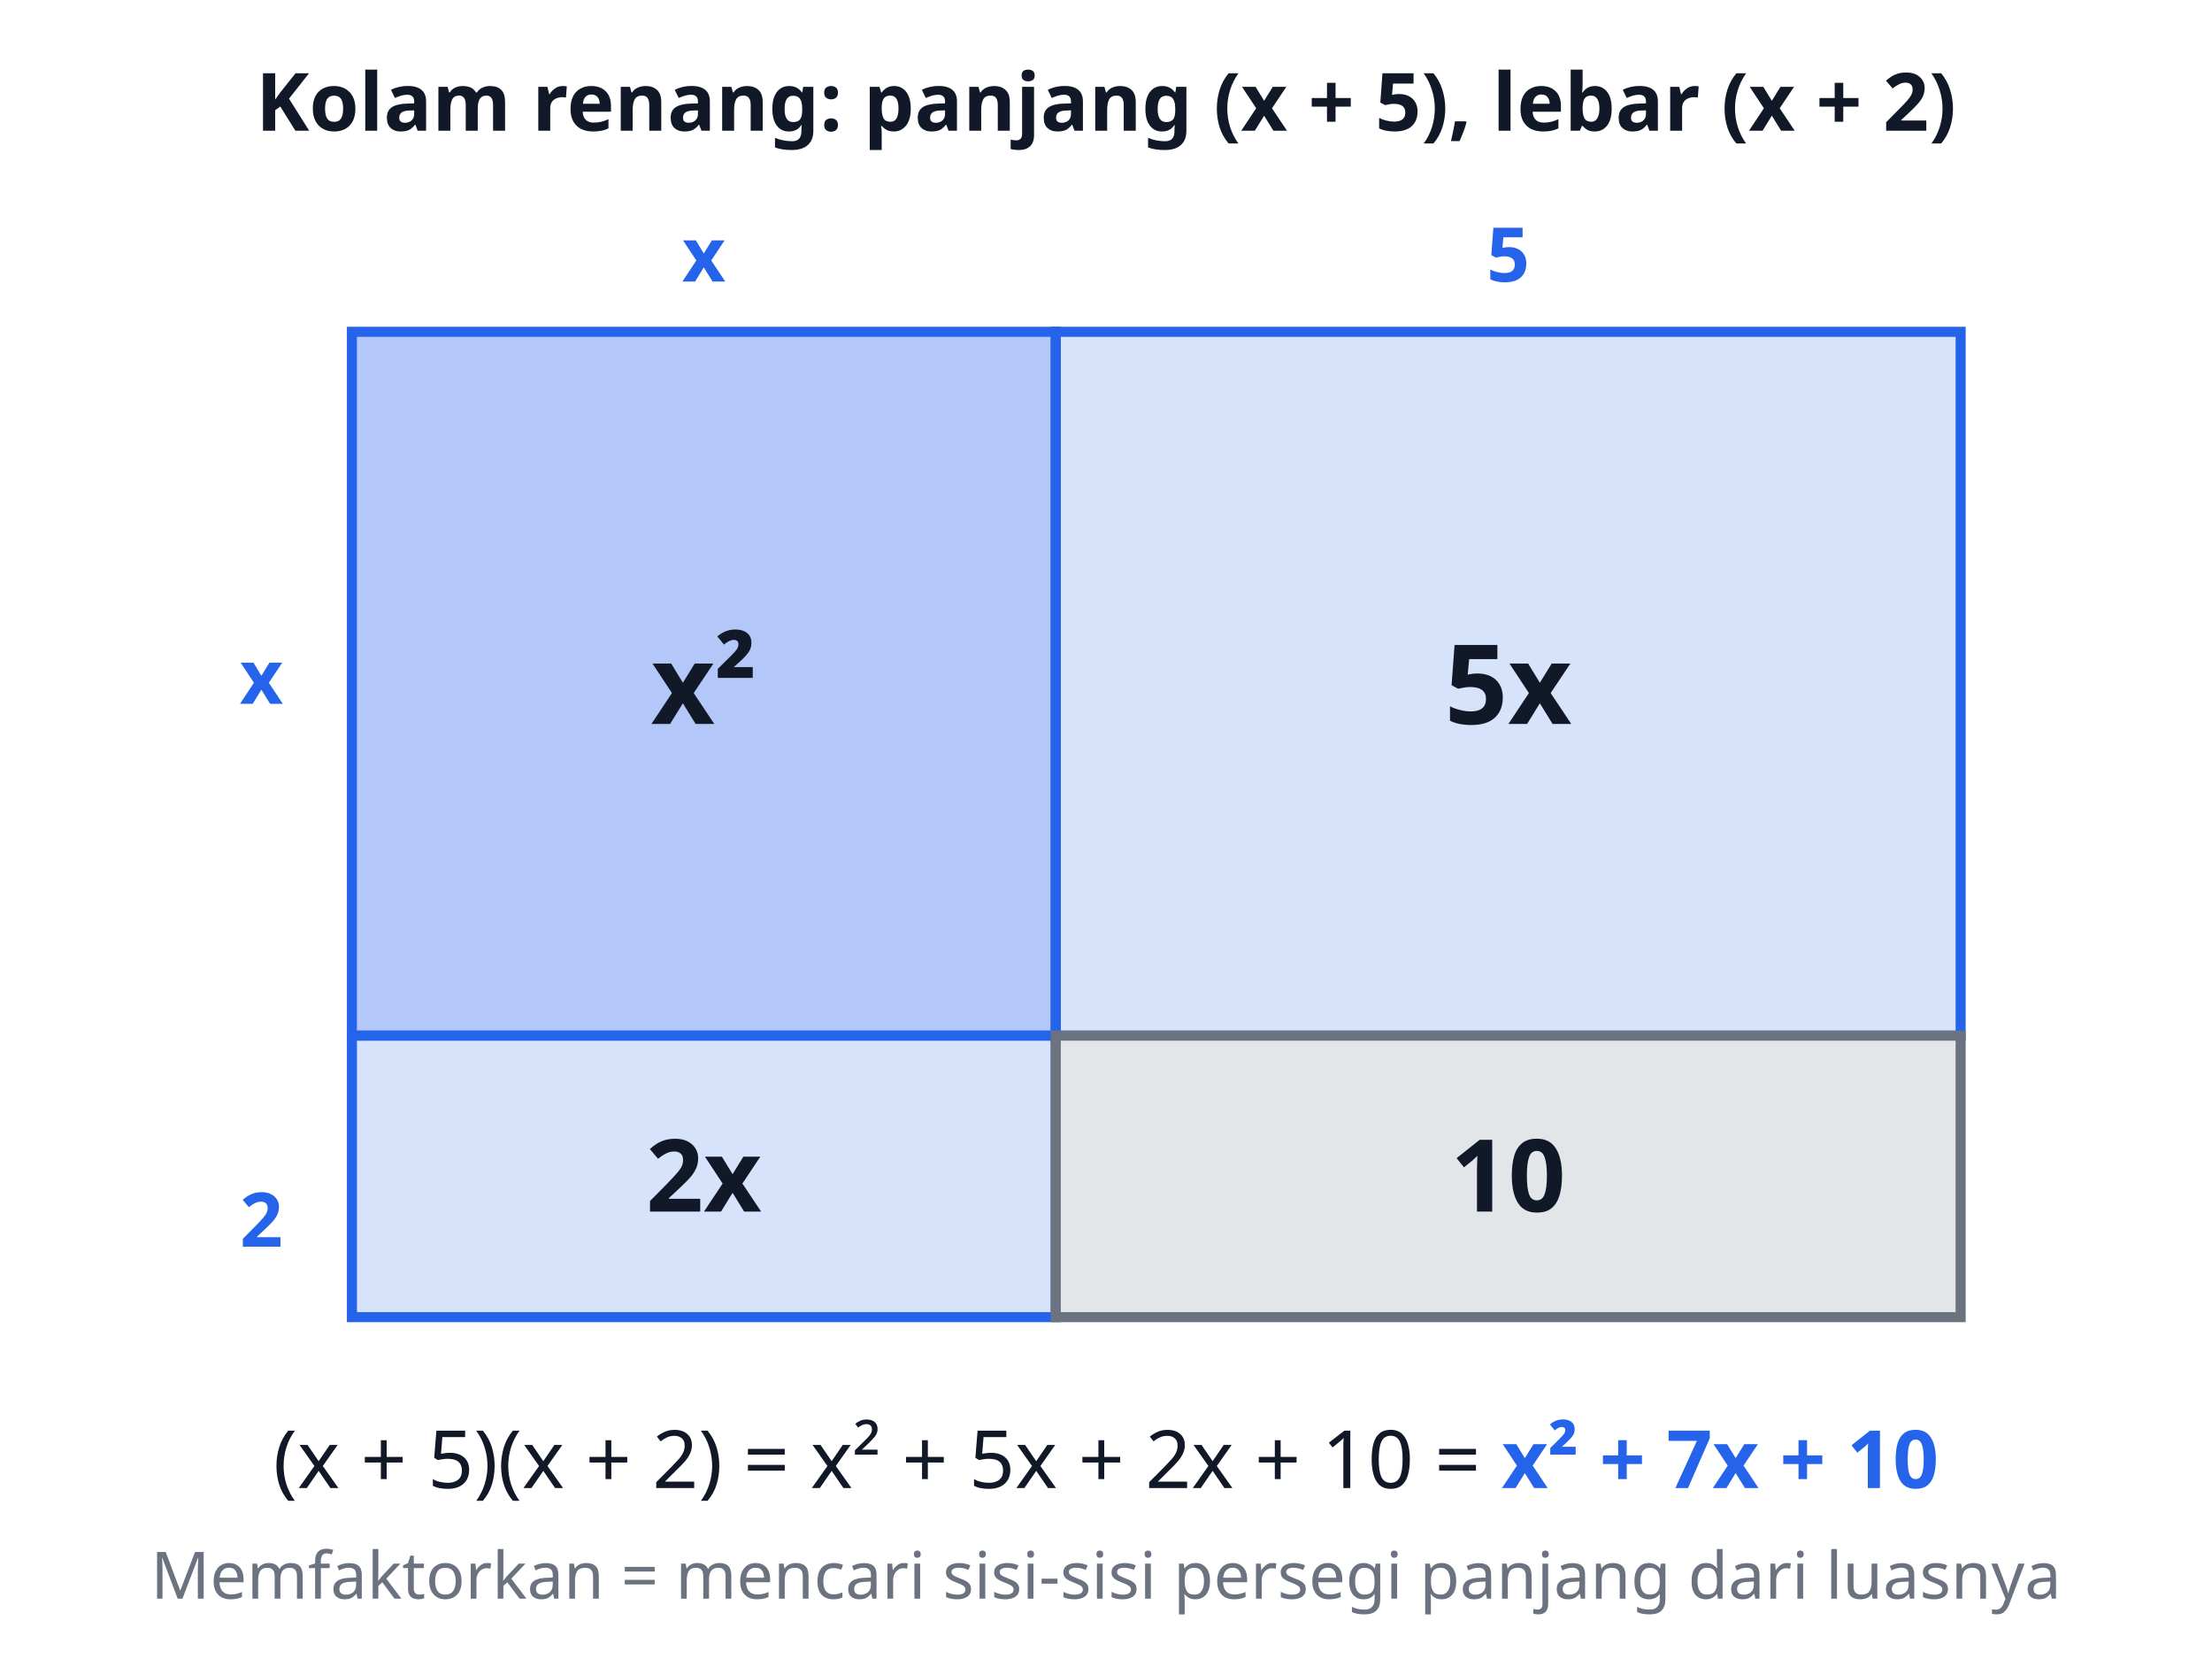
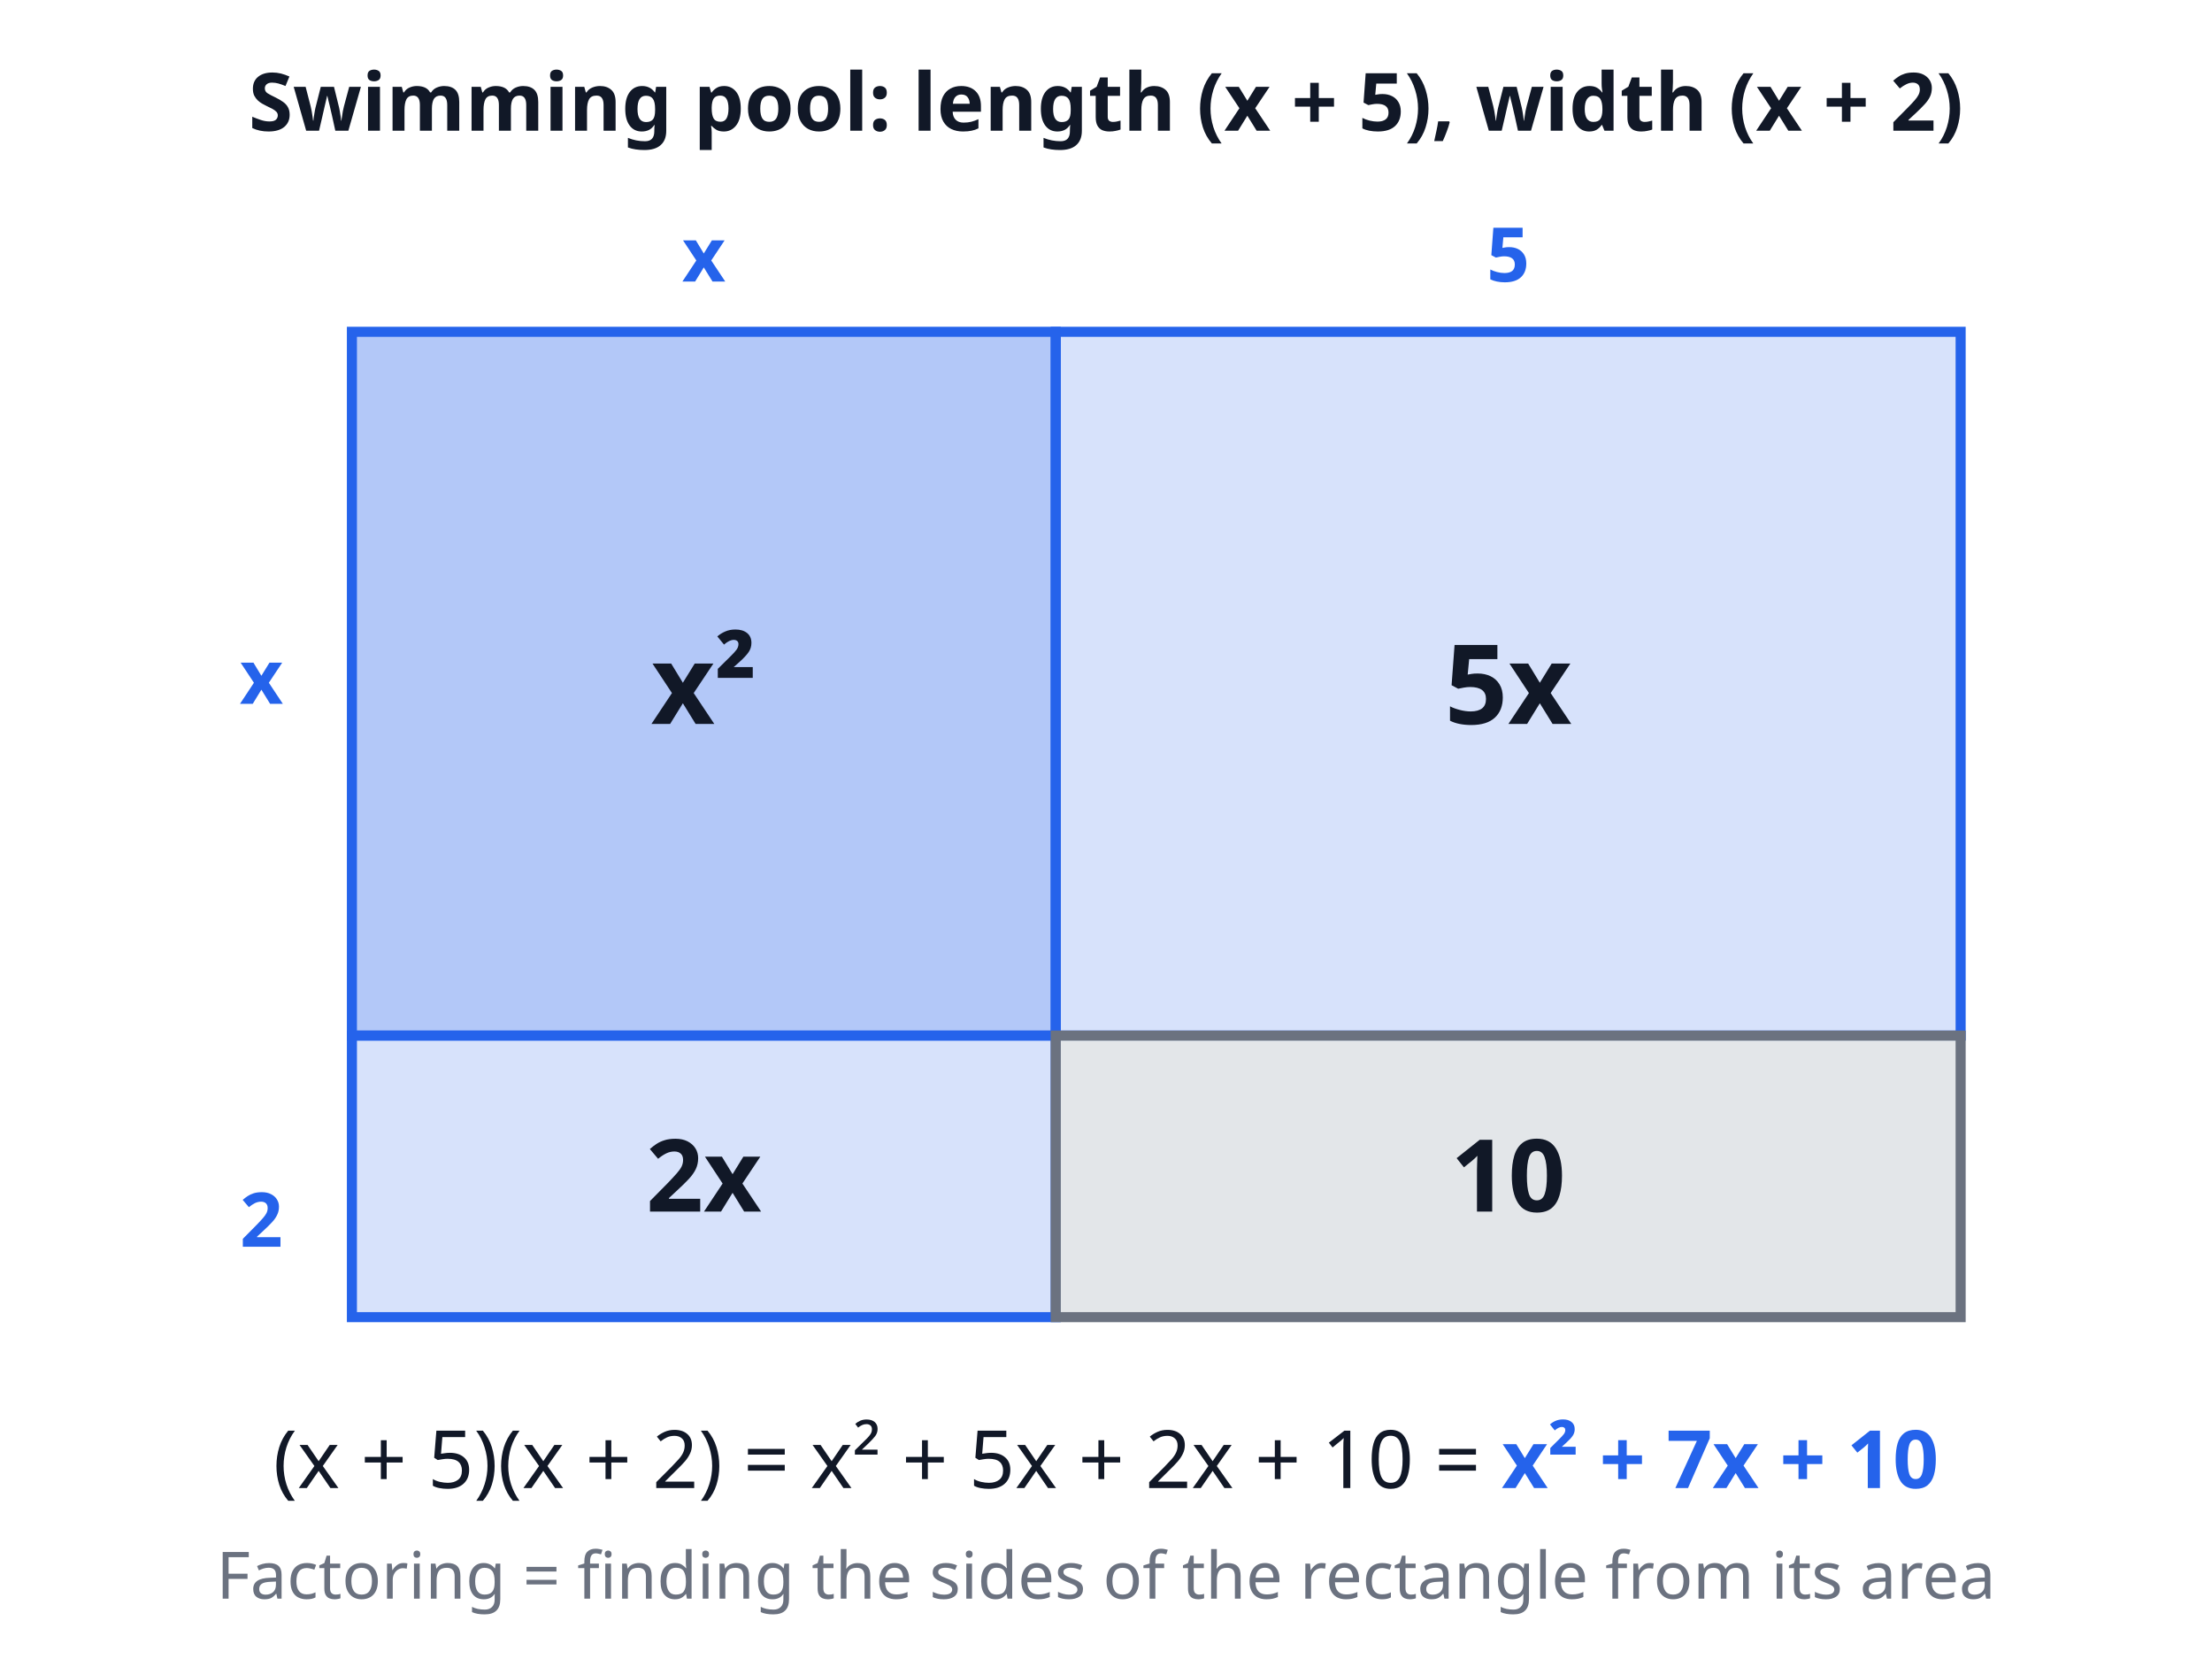
<svg xmlns="http://www.w3.org/2000/svg" viewBox="0 0 440 330" role="img" aria-labelledby="t d">
  <rect x="0" y="0" width="440" height="330" fill="#ffffff" />
  <g font-family="sans-serif" fill="#111827">
-     <text x="220" y="26" font-size="16" font-weight="bold" text-anchor="middle">Kolam renang: panjang (x + 5), lebar (x + 2)</text>
+     <text x="220" y="26" font-size="16" font-weight="bold" text-anchor="middle">Swimming pool: length (x + 5), width (x + 2)</text>
    <text x="140" y="56" font-size="15" text-anchor="middle" fill="#2563eb" font-weight="bold">x</text>
    <text x="300" y="56" font-size="15" text-anchor="middle" fill="#2563eb" font-weight="bold">5</text>
    <text x="52" y="140" font-size="15" text-anchor="middle" fill="#2563eb" font-weight="bold">x</text>
    <text x="52" y="248" font-size="15" text-anchor="middle" fill="#2563eb" font-weight="bold">2</text>
    <rect x="70" y="66" width="140" height="140" fill="#2563eb" fill-opacity="0.35" stroke="#2563eb" stroke-width="2" />
    <rect x="210" y="66" width="180" height="140" fill="#2563eb" fill-opacity="0.18" stroke="#2563eb" stroke-width="2" />
    <rect x="70" y="206" width="140" height="56" fill="#2563eb" fill-opacity="0.18" stroke="#2563eb" stroke-width="2" />
    <rect x="210" y="206" width="180" height="56" fill="#d1d5db" fill-opacity="0.6" stroke="#6b7280" stroke-width="2" />
    <text x="140" y="144" font-size="22" text-anchor="middle" font-weight="bold">x²</text>
    <text x="300" y="144" font-size="22" text-anchor="middle" font-weight="bold">5x</text>
    <text x="140" y="241" font-size="20" text-anchor="middle" font-weight="bold">2x</text>
    <text x="300" y="241" font-size="20" text-anchor="middle" font-weight="bold">10</text>
    <text x="220" y="296" font-size="16" text-anchor="middle">(x + 5)(x + 2) = x² + 5x + 2x + 10 = <tspan font-weight="bold" fill="#2563eb">x² + 7x + 10</tspan>
    </text>
-     <text x="220" y="318" font-size="13" text-anchor="middle" fill="#6b7280">Memfaktorkan = mencari sisi-sisi persegi panjang dari luasnya</text>
+     <text x="220" y="318" font-size="13" text-anchor="middle" fill="#6b7280">Factoring = finding the sides of the rectangle from its area</text>
  </g>
</svg>
